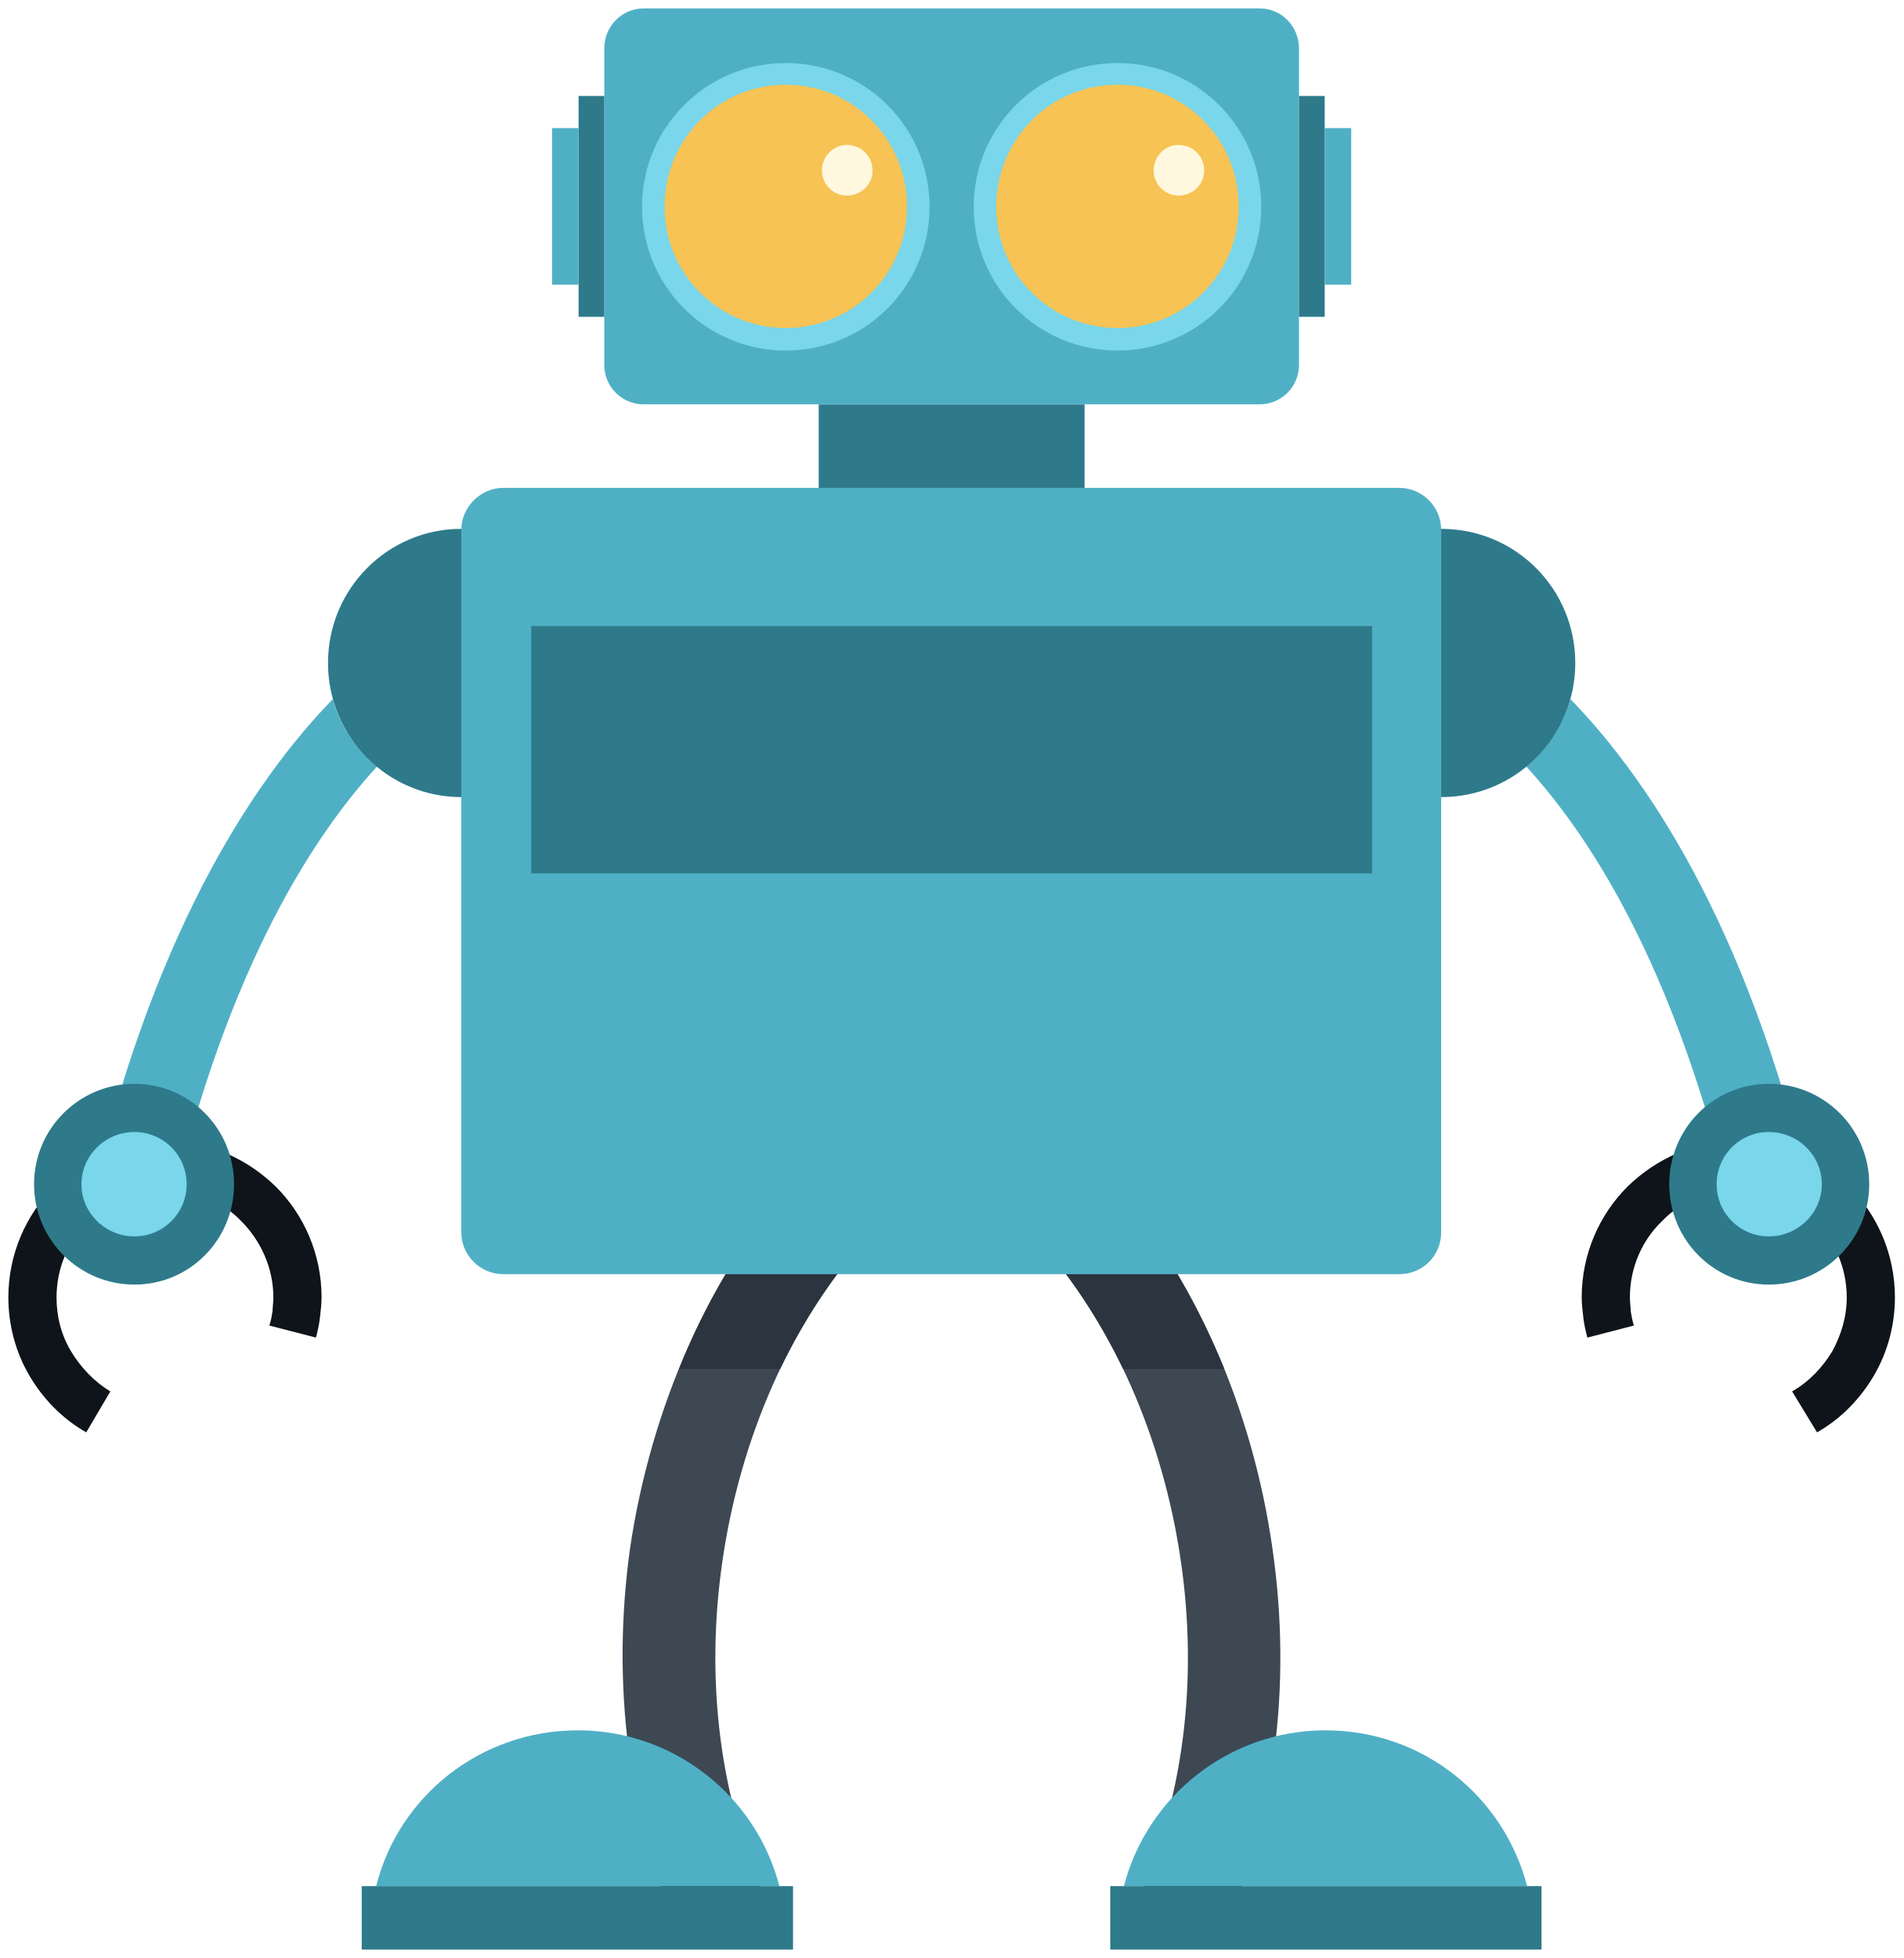
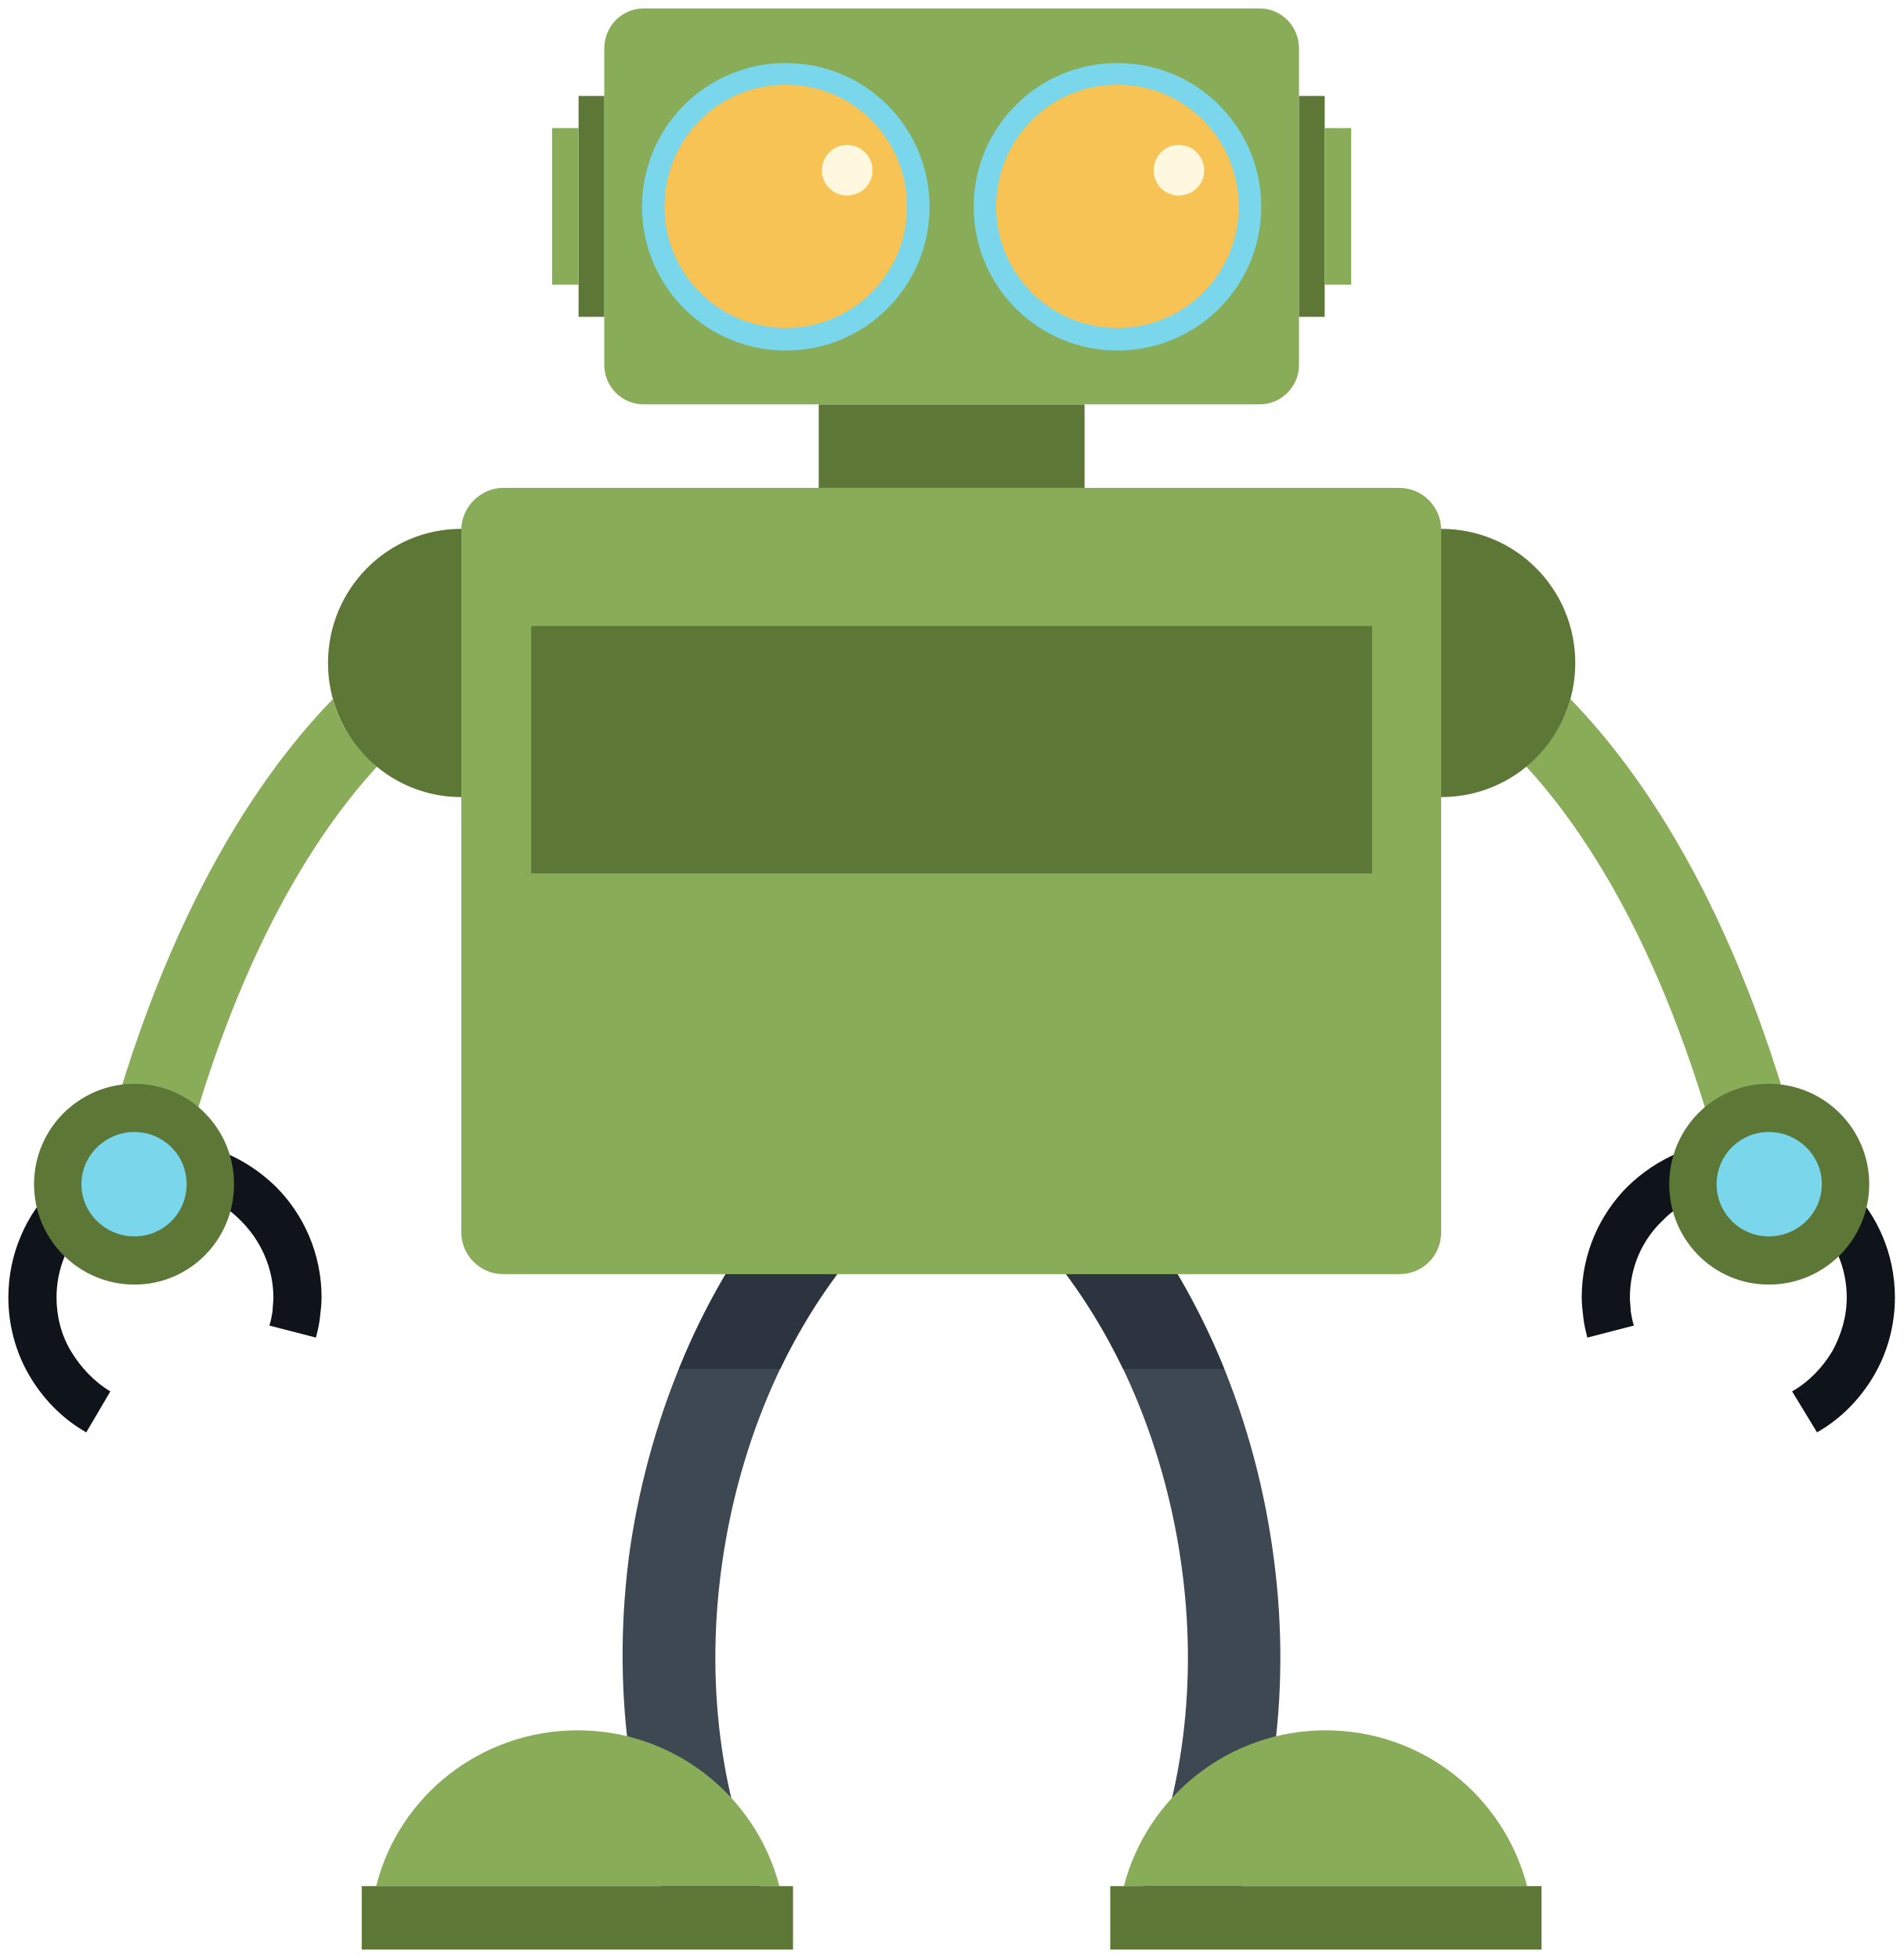
<svg xmlns="http://www.w3.org/2000/svg" width="451.8" height="464.8" viewBox="30.1 23.6 451.8 464.8">
  <g>
    <path d="m276.304 317.675c17.921 19.828 29.932 47.472 34.126 76.641 4.003 27.644.953 56.623-11.249 82.36l19.828 9.342c14.108-29.741 17.73-63.105 13.155-94.753-4.766-33.555-18.683-65.202-39.274-88.271zm-40.608 0c-17.921 19.828-29.932 47.472-34.127 76.641-4.003 27.644-.953 56.623 11.249 82.36l-19.828 9.342c-14.108-29.741-17.73-63.105-13.345-94.753 4.957-33.555 18.874-65.202 39.464-88.271z" fill="#3d4853" />
    <path d="m276.304 317.675c8.007 8.96 14.871 19.447 20.399 30.885h24.022c-7.054-17.158-16.396-32.601-27.835-45.566zm-61.008 30.886h-24.021c6.863-17.158 16.396-32.601 27.834-45.566l16.587 14.68c-8.007 8.961-14.871 19.447-20.4 30.886z" fill="#2c353f" />
-     <path clip-rule="evenodd" d="m344.747 434.353c-22.878 0-42.324 15.633-47.853 36.986h95.706c-5.529-21.353-24.784-36.986-47.853-36.986z" fill="#4fb0c5" fill-rule="evenodd" />
-     <path clip-rule="evenodd" d="m293.653 471.339h102.379v15.061h-102.379z" fill="#2e7a8a" fill-rule="evenodd" />
-     <path clip-rule="evenodd" d="m167.253 434.353c22.878 0 42.324 15.633 47.853 36.986h-95.706c5.338-21.353 24.784-36.986 47.853-36.986z" fill="#4fb0c5" fill-rule="evenodd" />
-     <path clip-rule="evenodd" d="m115.968 471.339h102.379v15.061h-102.379z" fill="#2e7a8a" fill-rule="evenodd" />
+     <path clip-rule="evenodd" d="m344.747 434.353c-22.878 0-42.324 15.633-47.853 36.986h95.706c-5.529-21.353-24.784-36.986-47.853-36.986z" fill="#89ac58" fill-rule="evenodd" />
+     <path clip-rule="evenodd" d="m293.653 471.339h102.379v15.061h-102.379z" fill="#5c7736" fill-rule="evenodd" />
+     <path clip-rule="evenodd" d="m167.253 434.353c22.878 0 42.324 15.633 47.853 36.986h-95.706c5.338-21.353 24.784-36.986 47.853-36.986z" fill="#89ac58" fill-rule="evenodd" />
+     <path clip-rule="evenodd" d="m115.968 471.339h102.379v15.061h-102.379z" fill="#5c7736" fill-rule="evenodd" />
    <path d="m50.575 363.622c-5.719-3.241-10.295-8.007-13.536-13.536-3.241-5.529-4.957-12.011-4.957-18.493 0-10.295 4.195-19.637 10.867-26.31 6.673-6.673 16.015-10.867 26.309-10.867 10.295 0 19.447 4.194 26.31 10.867 6.673 6.673 10.867 16.015 10.867 26.31 0 1.525-.191 3.05-.382 4.766-.19 1.716-.571 3.241-.953 4.767l-11.058-2.86c.381-1.144.572-2.288.763-3.432 0-.953.19-2.097.19-3.241 0-7.054-3.05-13.536-7.626-18.112-4.575-4.766-11.058-7.626-18.112-7.626s-13.536 2.86-18.111 7.626c-4.766 4.576-7.626 11.058-7.626 18.112 0 4.576 1.144 8.961 3.431 12.773 2.288 3.813 5.529 7.245 9.342 9.533z" fill="#0f141a" />
-     <path d="m119.59 205.573c-16.587 18.112-37.177 51.285-50.332 111.34l-18.492-4.194c14.68-66.156 38.892-103.142 58.338-123.16 1.717 6.482 5.529 11.82 10.486 16.014z" fill="#4fb0c5" />
+     <path d="m119.59 205.573c-16.587 18.112-37.177 51.285-50.332 111.34l-18.492-4.194c14.68-66.156 38.892-103.142 58.338-123.16 1.717 6.482 5.529 11.82 10.486 16.014z" fill="#89ac58" />
    <g clip-rule="evenodd" fill-rule="evenodd">
-       <path d="m139.609 149.141v.191 63.486c-17.54 0-31.648-14.299-31.648-31.838 0-17.54 14.108-31.839 31.648-31.839z" fill="#2e7a8a" />
-       <path d="m149.522 139.418h212.765c5.529 0 9.914 4.575 9.914 9.914v166.818c0 5.529-4.385 9.914-9.914 9.914h-212.765c-5.338 0-9.914-4.385-9.914-9.914v-166.818c.001-5.339 4.576-9.914 9.914-9.914z" fill="#4fb0c5" />
-       <path d="m156.195 172.209h199.61v58.72h-199.61z" fill="#2e7a8a" />
-       <path d="m224.447 119.59h63.105v19.828h-63.105z" fill="#2e7a8a" />
-       <path d="m182.886 119.59h146.228c5.148 0 9.341-4.194 9.341-9.341v-75.116c0-5.338-4.194-9.533-9.341-9.533h-146.228c-5.148 0-9.342 4.195-9.342 9.533v75.116c0 5.147 4.194 9.341 9.342 9.341z" fill="#4fb0c5" />
+       <path d="m139.609 149.141v.191 63.486c-17.54 0-31.648-14.299-31.648-31.838 0-17.54 14.108-31.839 31.648-31.839z" fill="#5c7736" />
+       <path d="m149.522 139.418h212.765c5.529 0 9.914 4.575 9.914 9.914v166.818c0 5.529-4.385 9.914-9.914 9.914h-212.765c-5.338 0-9.914-4.385-9.914-9.914v-166.818c.001-5.339 4.576-9.914 9.914-9.914z" fill="#89ac58" />
+       <path d="m156.195 172.209h199.61v58.72h-199.61z" fill="#5c7736" />
+       <path d="m224.447 119.59h63.105v19.828h-63.105z" fill="#5c7736" />
+       <path d="m182.886 119.59h146.228c5.148 0 9.341-4.194 9.341-9.341v-75.116c0-5.338-4.194-9.533-9.341-9.533h-146.228c-5.148 0-9.342 4.195-9.342 9.533v75.116c0 5.147 4.194 9.341 9.342 9.341z" fill="#89ac58" />
      <path d="m216.631 38.564c18.874 0 34.126 15.252 34.126 34.126s-15.252 34.126-34.126 34.126c-18.875 0-34.126-15.252-34.126-34.126s15.251-34.126 34.126-34.126zm78.738 0c18.875 0 34.126 15.252 34.126 34.126s-15.252 34.126-34.126 34.126-34.126-15.252-34.126-34.126 15.252-34.126 34.126-34.126z" fill="#79d6eb" />
      <path d="m216.631 43.712c16.014 0 28.788 12.964 28.788 28.979 0 15.824-12.774 28.788-28.788 28.788-16.015 0-28.788-12.964-28.788-28.788 0-16.015 12.773-28.979 28.788-28.979zm78.738 0c16.015 0 28.788 12.964 28.788 28.979 0 15.824-12.773 28.788-28.788 28.788-16.014 0-28.788-12.964-28.788-28.788 0-16.015 12.774-28.979 28.788-28.979z" fill="#f6c354" />
      <path d="m231.12 58.011c-3.241 0-5.91 2.669-5.91 6.101 0 3.241 2.669 5.91 5.91 5.91 3.432 0 6.101-2.669 6.101-5.91 0-3.432-2.669-6.101-6.101-6.101zm78.739 0c-3.241 0-5.91 2.669-5.91 6.101 0 3.241 2.669 5.91 5.91 5.91 3.431 0 6.101-2.669 6.101-5.91-.001-3.432-2.67-6.101-6.101-6.101z" fill="#fff8de" />
-       <path d="m167.443 46.381h6.101v52.429h-6.101z" fill="#2e7a8a" />
-       <path d="m161.152 54.007h6.291v37.177h-6.291z" fill="#4fb0c5" />
-       <path d="m338.456 46.381h6.101v52.429h-6.101z" fill="#2e7a8a" />
-       <path d="m344.557 54.007h6.291v37.177h-6.291z" fill="#4fb0c5" />
-       <path d="m62.014 280.88c13.154 0 23.641 10.676 23.641 23.831 0 13.154-10.486 23.831-23.641 23.831s-23.831-10.677-23.831-23.831c0-13.155 10.676-23.831 23.831-23.831z" fill="#2e7a8a" />
+       <path d="m167.443 46.381h6.101v52.429h-6.101z" fill="#5c7736" />
+       <path d="m161.152 54.007h6.291v37.177h-6.291z" fill="#89ac58" />
+       <path d="m338.456 46.381h6.101v52.429h-6.101z" fill="#5c7736" />
+       <path d="m344.557 54.007h6.291v37.177h-6.291z" fill="#89ac58" />
+       <path d="m62.014 280.88c13.154 0 23.641 10.676 23.641 23.831 0 13.154-10.486 23.831-23.641 23.831s-23.831-10.677-23.831-23.831c0-13.155 10.676-23.831 23.831-23.831z" fill="#5c7736" />
      <path d="m62.014 292.319c6.863 0 12.392 5.529 12.392 12.392s-5.529 12.392-12.392 12.392c-6.864 0-12.583-5.529-12.583-12.392s5.719-12.392 12.583-12.392z" fill="#79d6eb" />
    </g>
    <path d="m461.425 363.622c5.72-3.241 10.295-8.007 13.536-13.536 3.241-5.529 4.957-12.011 4.957-18.493 0-10.295-4.195-19.637-10.867-26.31-6.673-6.673-16.015-10.867-26.31-10.867s-19.446 4.194-26.309 10.867c-6.673 6.673-10.867 16.015-10.867 26.31 0 1.525.19 3.05.382 4.766.19 1.716.572 3.241.953 4.767l11.058-2.86c-.382-1.144-.572-2.288-.763-3.432 0-.953-.191-2.097-.191-3.241 0-7.054 2.86-13.536 7.626-18.112 4.575-4.766 11.058-7.626 18.111-7.626 7.054 0 13.536 2.86 18.112 7.626 4.766 4.576 7.626 11.058 7.626 18.112 0 4.576-1.334 8.961-3.431 12.773-2.288 3.813-5.529 7.245-9.533 9.533z" fill="#0f141a" />
-     <path d="m392.409 205.573c16.587 18.112 37.177 51.285 50.332 111.34l18.494-4.194c-14.68-66.156-38.893-103.142-58.339-123.16-1.907 6.482-5.529 11.82-10.487 16.014z" fill="#4fb0c5" />
-     <path clip-rule="evenodd" d="m372.201 149.141v.191 63.486c17.73 0 31.838-14.299 31.838-31.838 0-17.54-14.108-31.839-31.838-31.839z" fill="#2e7a8a" fill-rule="evenodd" />
-     <path clip-rule="evenodd" d="m449.986 280.88c-13.155 0-23.641 10.676-23.641 23.831 0 13.154 10.486 23.831 23.641 23.831s23.832-10.677 23.832-23.831c-.001-13.155-10.677-23.831-23.832-23.831z" fill="#2e7a8a" fill-rule="evenodd" />
+     <path d="m392.409 205.573c16.587 18.112 37.177 51.285 50.332 111.34l18.494-4.194c-14.68-66.156-38.893-103.142-58.339-123.16-1.907 6.482-5.529 11.82-10.487 16.014z" fill="#89ac58" />
+     <path clip-rule="evenodd" d="m372.201 149.141v.191 63.486c17.73 0 31.838-14.299 31.838-31.838 0-17.54-14.108-31.839-31.838-31.839z" fill="#5c7736" fill-rule="evenodd" />
+     <path clip-rule="evenodd" d="m449.986 280.88c-13.155 0-23.641 10.676-23.641 23.831 0 13.154 10.486 23.831 23.641 23.831s23.832-10.677 23.832-23.831c-.001-13.155-10.677-23.831-23.832-23.831z" fill="#5c7736" fill-rule="evenodd" />
    <path clip-rule="evenodd" d="m449.986 292.319c-6.863 0-12.392 5.529-12.392 12.392s5.529 12.392 12.392 12.392c6.864 0 12.583-5.529 12.583-12.392s-5.719-12.392-12.583-12.392z" fill="#79d6eb" fill-rule="evenodd" />
  </g>
</svg>
